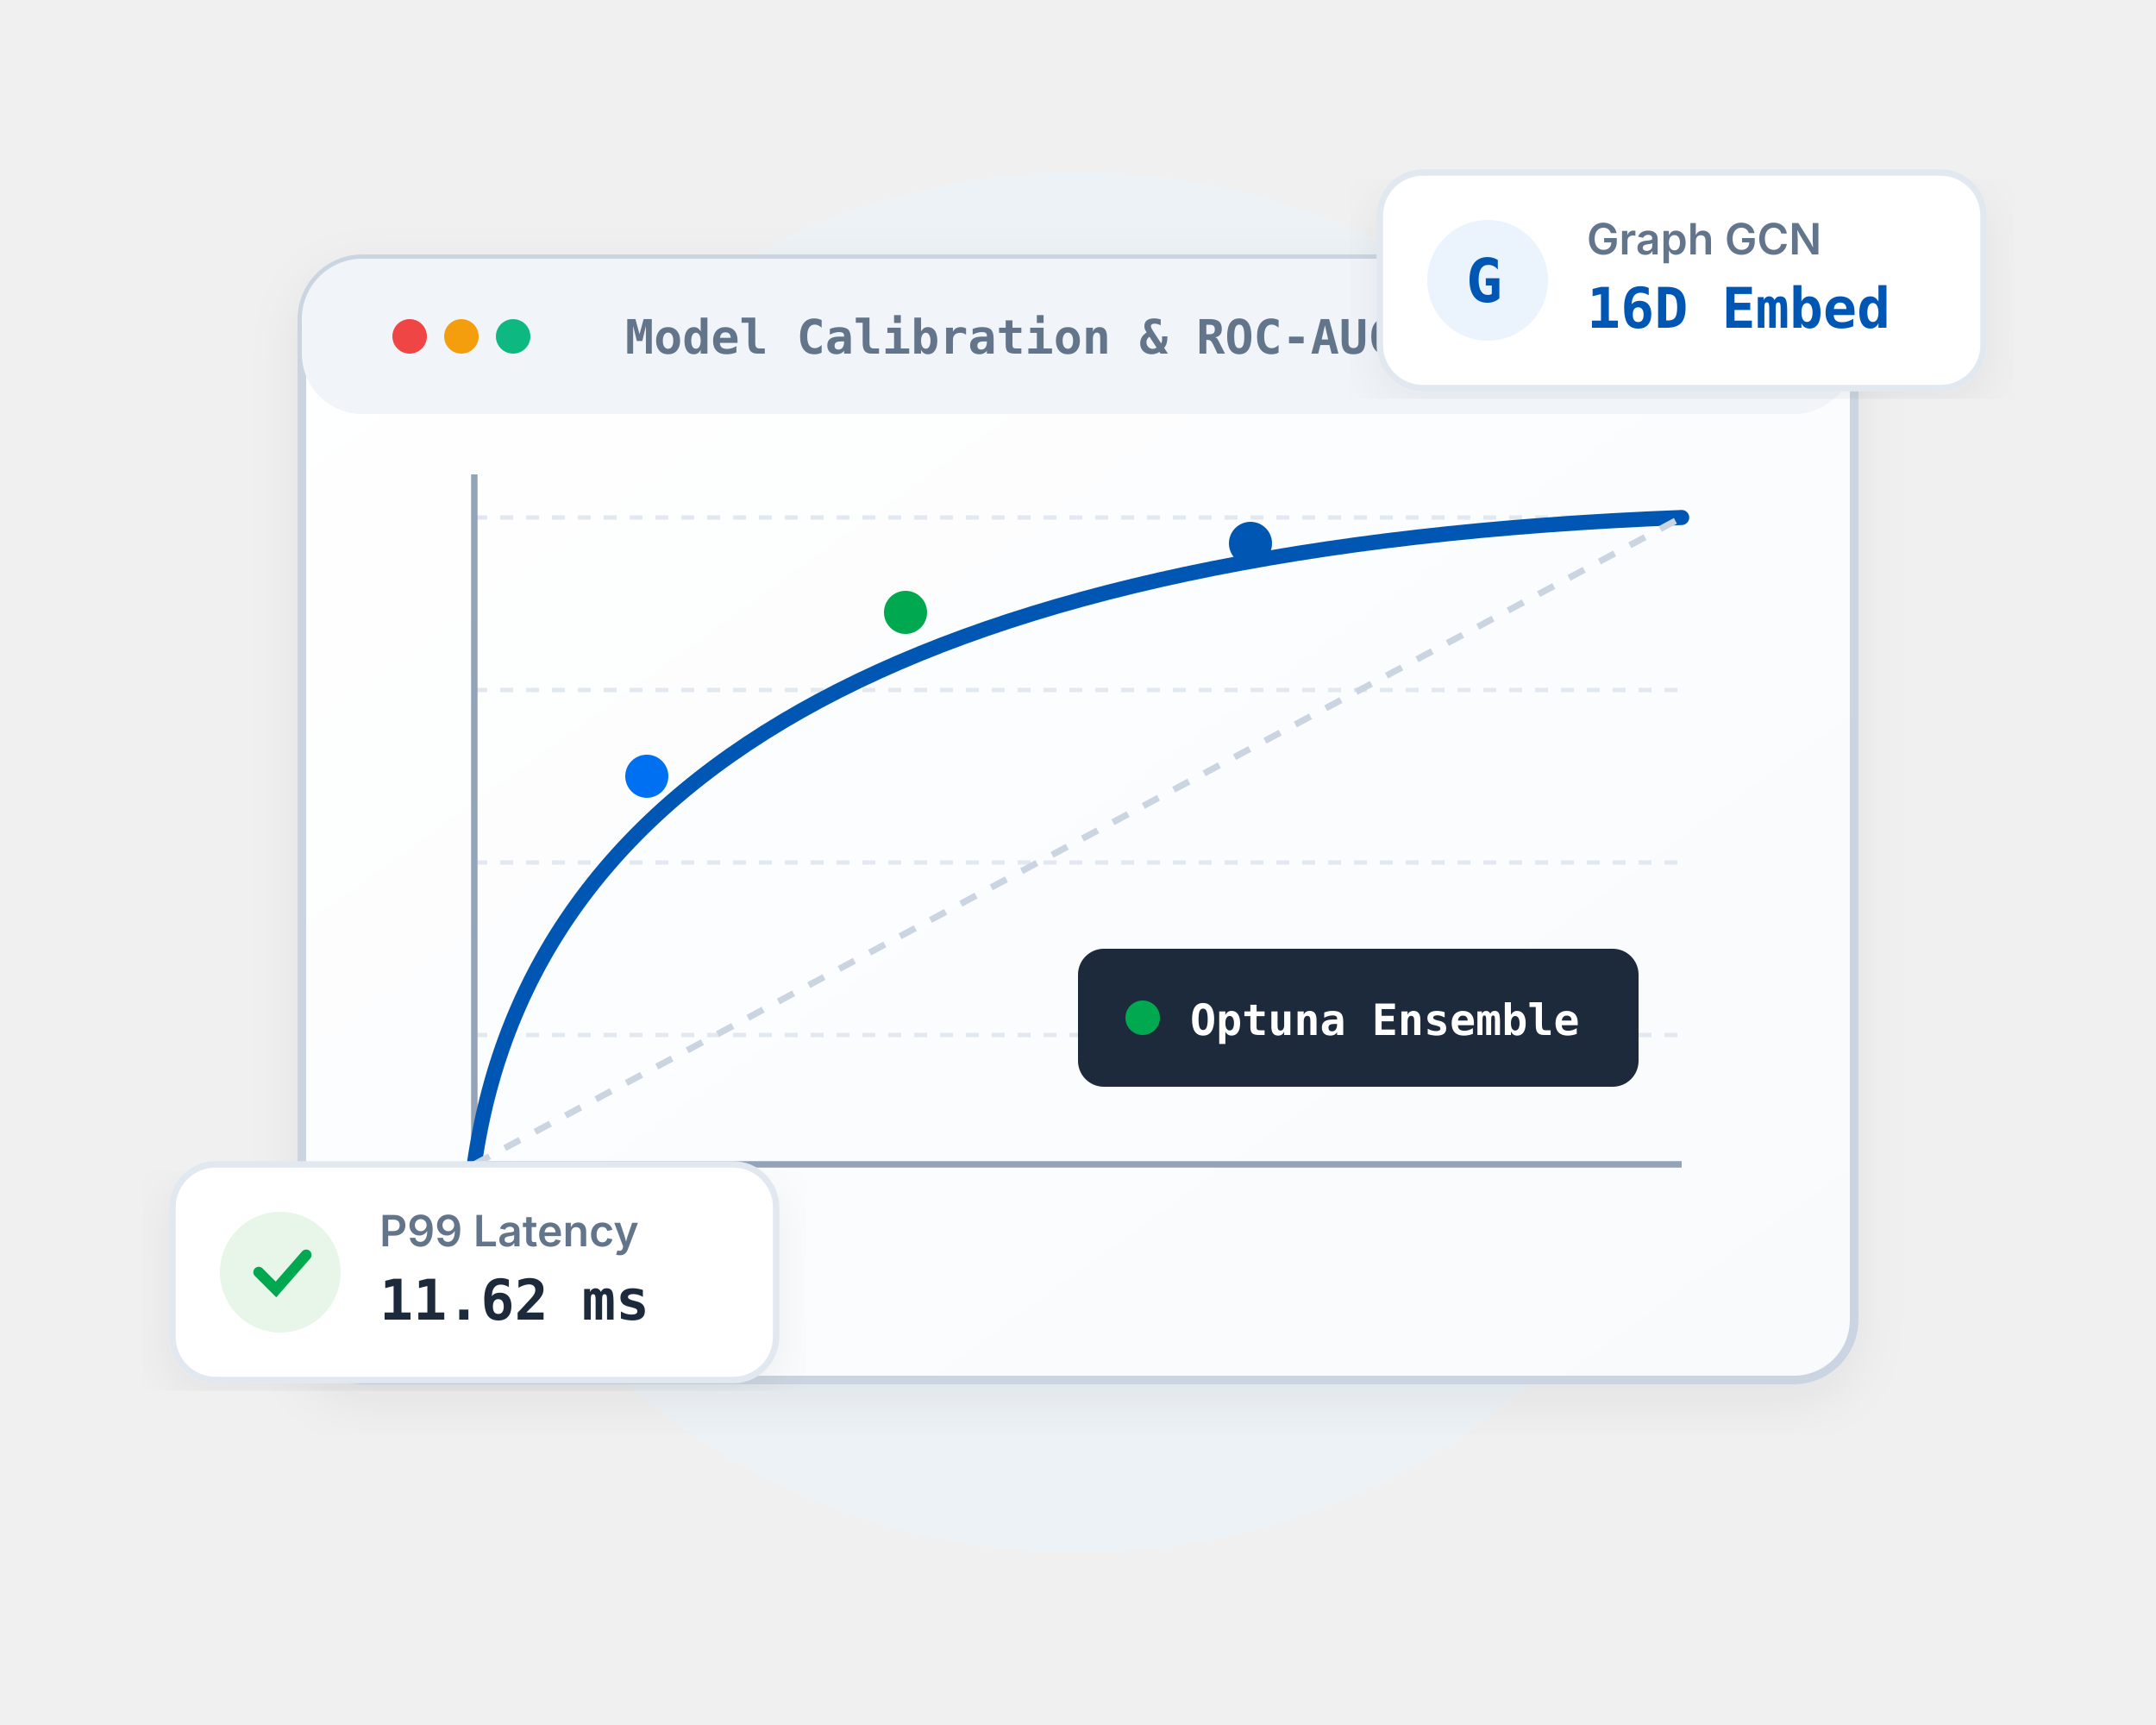
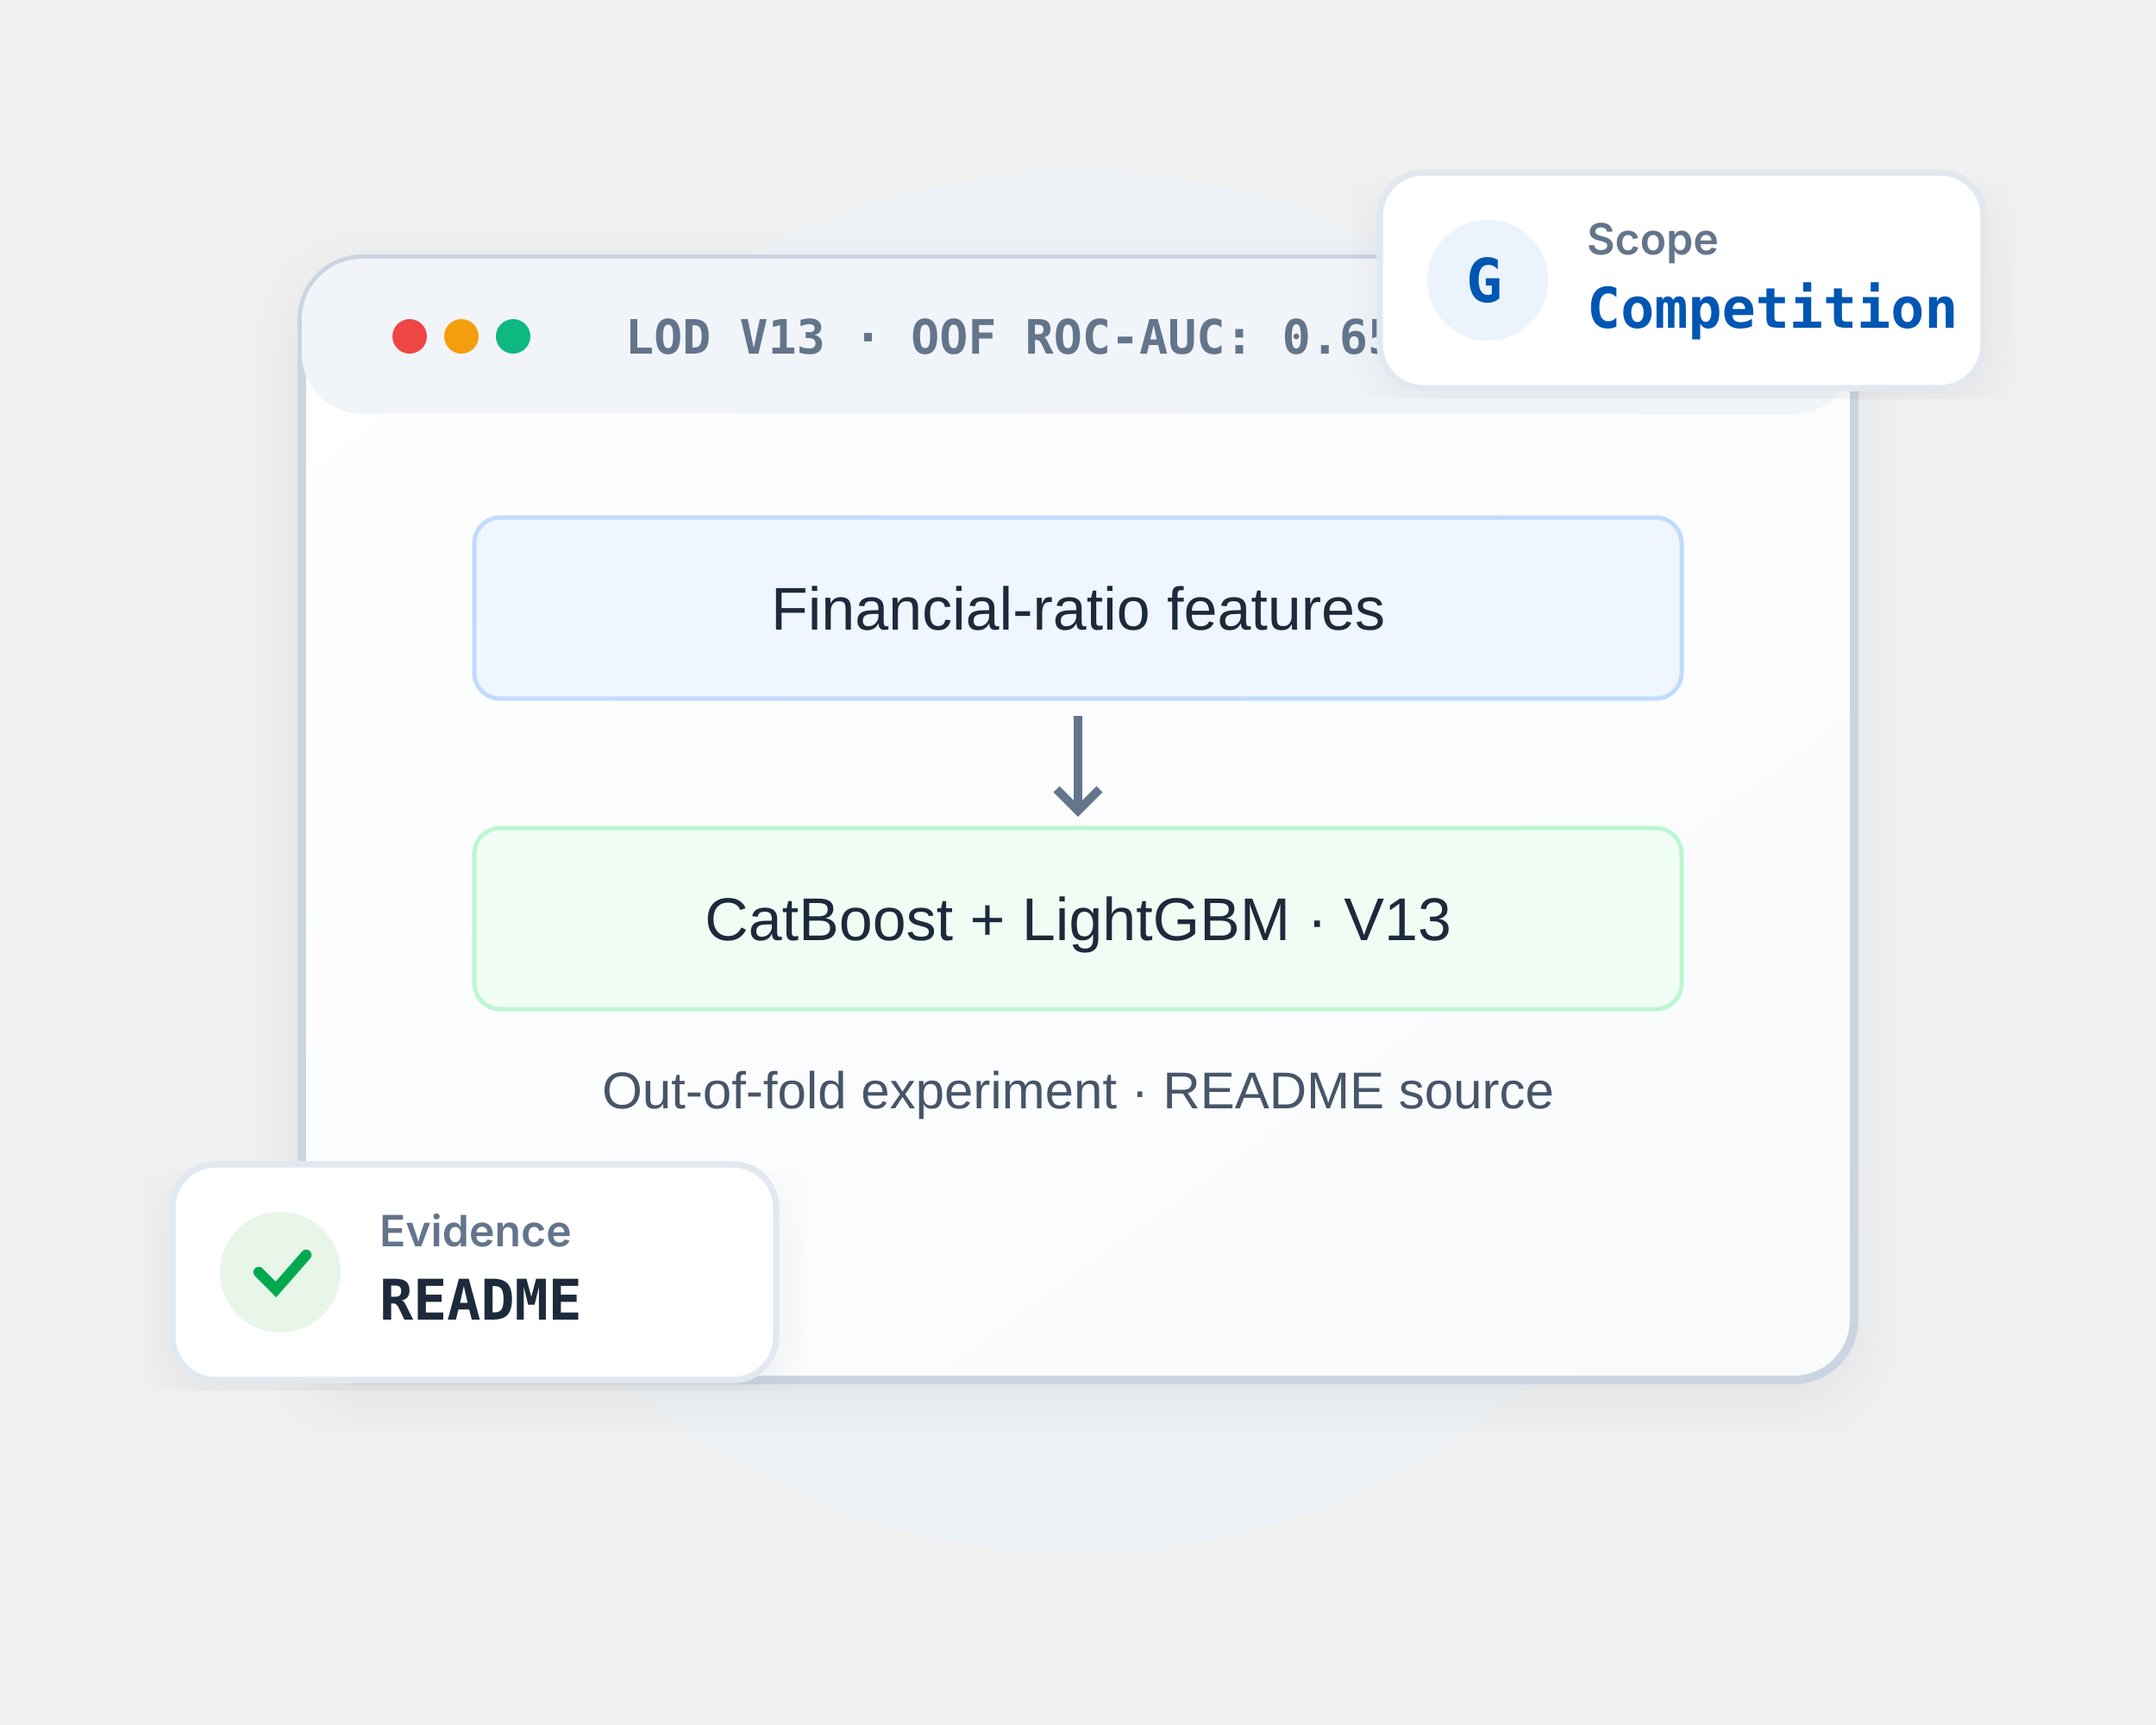
<svg xmlns="http://www.w3.org/2000/svg" viewBox="0 0 500 400" width="100%" height="100%">
  <defs>
    <linearGradient id="mlCardGrad" x1="0%" y1="0%" x2="100%" y2="100%">
      <stop offset="0%" stop-color="#FFFFFF" />
      <stop offset="100%" stop-color="#F8FAFC" />
    </linearGradient>
    <filter id="shadowDS" x="-5%" y="-5%" width="110%" height="110%">
      <feDropShadow dx="0" dy="4" stdDeviation="6" flood-color="#000" flood-opacity="0.06" />
    </filter>
  </defs>
  <circle cx="250" cy="200" r="160" fill="#EBF3FC" opacity="0.6" />
  <g filter="url(#shadowDS)">
    <rect x="70" y="60" width="360" height="260" rx="14" fill="url(#mlCardGrad)" stroke="#CBD5E1" stroke-width="2" />
    <rect x="70" y="60" width="360" height="36" rx="14" fill="#F1F5F9" />
    <circle cx="95" cy="78" r="4" fill="#EF4444" />
    <circle cx="107" cy="78" r="4" fill="#F59E0B" />
    <circle cx="119" cy="78" r="4" fill="#10B981" />
-     <text x="145" y="82" font-family="'JetBrains Mono', monospace" font-size="11" fill="#64748B" font-weight="600">Model Calibration &amp; ROC-AUC: 0.894</text>
-     <line x1="110" y1="120" x2="390" y2="120" stroke="#E2E8F0" stroke-width="1" stroke-dasharray="3 3" />
-     <line x1="110" y1="160" x2="390" y2="160" stroke="#E2E8F0" stroke-width="1" stroke-dasharray="3 3" />
-     <line x1="110" y1="200" x2="390" y2="200" stroke="#E2E8F0" stroke-width="1" stroke-dasharray="3 3" />
-     <line x1="110" y1="240" x2="390" y2="240" stroke="#E2E8F0" stroke-width="1" stroke-dasharray="3 3" />
-     <line x1="110" y1="270" x2="390" y2="270" stroke="#94A3B8" stroke-width="1.5" />
-     <line x1="110" y1="110" x2="110" y2="270" stroke="#94A3B8" stroke-width="1.5" />
-     <path d="M110,270 Q130,130 390,120" fill="none" stroke="#0056B3" stroke-width="3.5" stroke-linecap="round" />
-     <line x1="110" y1="270" x2="390" y2="120" stroke="#CBD5E1" stroke-width="1.5" stroke-dasharray="4 4" />
-     <circle cx="150" cy="180" r="5" fill="#0070F3" />
-     <circle cx="210" cy="142" r="5" fill="#00A950" />
-     <circle cx="290" cy="126" r="5" fill="#0056B3" />
-     <rect x="250" y="220" width="130" height="32" rx="6" fill="#1E293B" />
-     <circle cx="265" cy="236" r="4" fill="#00A950" />
-     <text x="276" y="240" font-family="'JetBrains Mono', monospace" font-size="10" fill="#FFFFFF" font-weight="600">Optuna Ensemble</text>
+     <text x="145" y="82" font-family="'JetBrains Mono', monospace" font-size="11" fill="#64748B" font-weight="600">LOD V13 · OOF ROC-AUC: 0.65333</text>
+     <rect x="110" y="120" width="280" height="42" rx="6" fill="#EFF6FF" stroke="#BFDBFE" />
+     <text x="250" y="146" text-anchor="middle" font-family="Arial, sans-serif" font-size="14" fill="#1E293B">Financial-ratio features</text>
+     <path d="M250 166v22m-5-5 5 5 5-5" fill="none" stroke="#64748B" stroke-width="2" />
+     <rect x="110" y="192" width="280" height="42" rx="6" fill="#F0FDF4" stroke="#BBF7D0" />
+     <text x="250" y="218" text-anchor="middle" font-family="Arial, sans-serif" font-size="14" fill="#1E293B">CatBoost + LightGBM · V13</text>
+     <text x="250" y="257" text-anchor="middle" font-family="Arial, sans-serif" font-size="12" fill="#475569">Out-of-fold experiment · README source</text>
  </g>
  <g filter="url(#shadowDS)">
    <rect x="40" y="270" width="140" height="50" rx="10" fill="#FFFFFF" stroke="#E2E8F0" stroke-width="1.5" />
    <circle cx="65" cy="295" r="14" fill="#E8F5E9" />
    <path d="M60,295 L64,299 L71,291" fill="none" stroke="#00A950" stroke-width="2.5" stroke-linecap="round" />
-     <text x="88" y="289" font-family="'Inter', sans-serif" font-size="10" fill="#64748B" font-weight="600">P99 Latency</text>
-     <text x="88" y="306" font-family="'JetBrains Mono', monospace" font-size="13" fill="#1E293B" font-weight="700">11.62 ms</text>
+     <text x="88" y="289" font-family="'Inter', sans-serif" font-size="10" fill="#64748B" font-weight="600">Evidence</text>
+     <text x="88" y="306" font-family="'JetBrains Mono', monospace" font-size="13" fill="#1E293B" font-weight="700">README</text>
  </g>
  <g filter="url(#shadowDS)">
    <rect x="320" y="40" width="140" height="50" rx="10" fill="#FFFFFF" stroke="#E2E8F0" stroke-width="1.5" />
    <circle cx="345" cy="65" r="14" fill="#EBF3FC" />
    <text x="340" y="70" font-family="'JetBrains Mono', monospace" font-size="14" fill="#0056B3" font-weight="700">G</text>
-     <text x="368" y="59" font-family="'Inter', sans-serif" font-size="10" fill="#64748B" font-weight="600">Graph GCN</text>
-     <text x="368" y="76" font-family="'JetBrains Mono', monospace" font-size="13" fill="#0056B3" font-weight="700">16D Embed</text>
+     <text x="368" y="59" font-family="'Inter', sans-serif" font-size="10" fill="#64748B" font-weight="600">Scope</text>
+     <text x="368" y="76" font-family="'JetBrains Mono', monospace" font-size="13" fill="#0056B3" font-weight="700">Competition</text>
  </g>
</svg>
